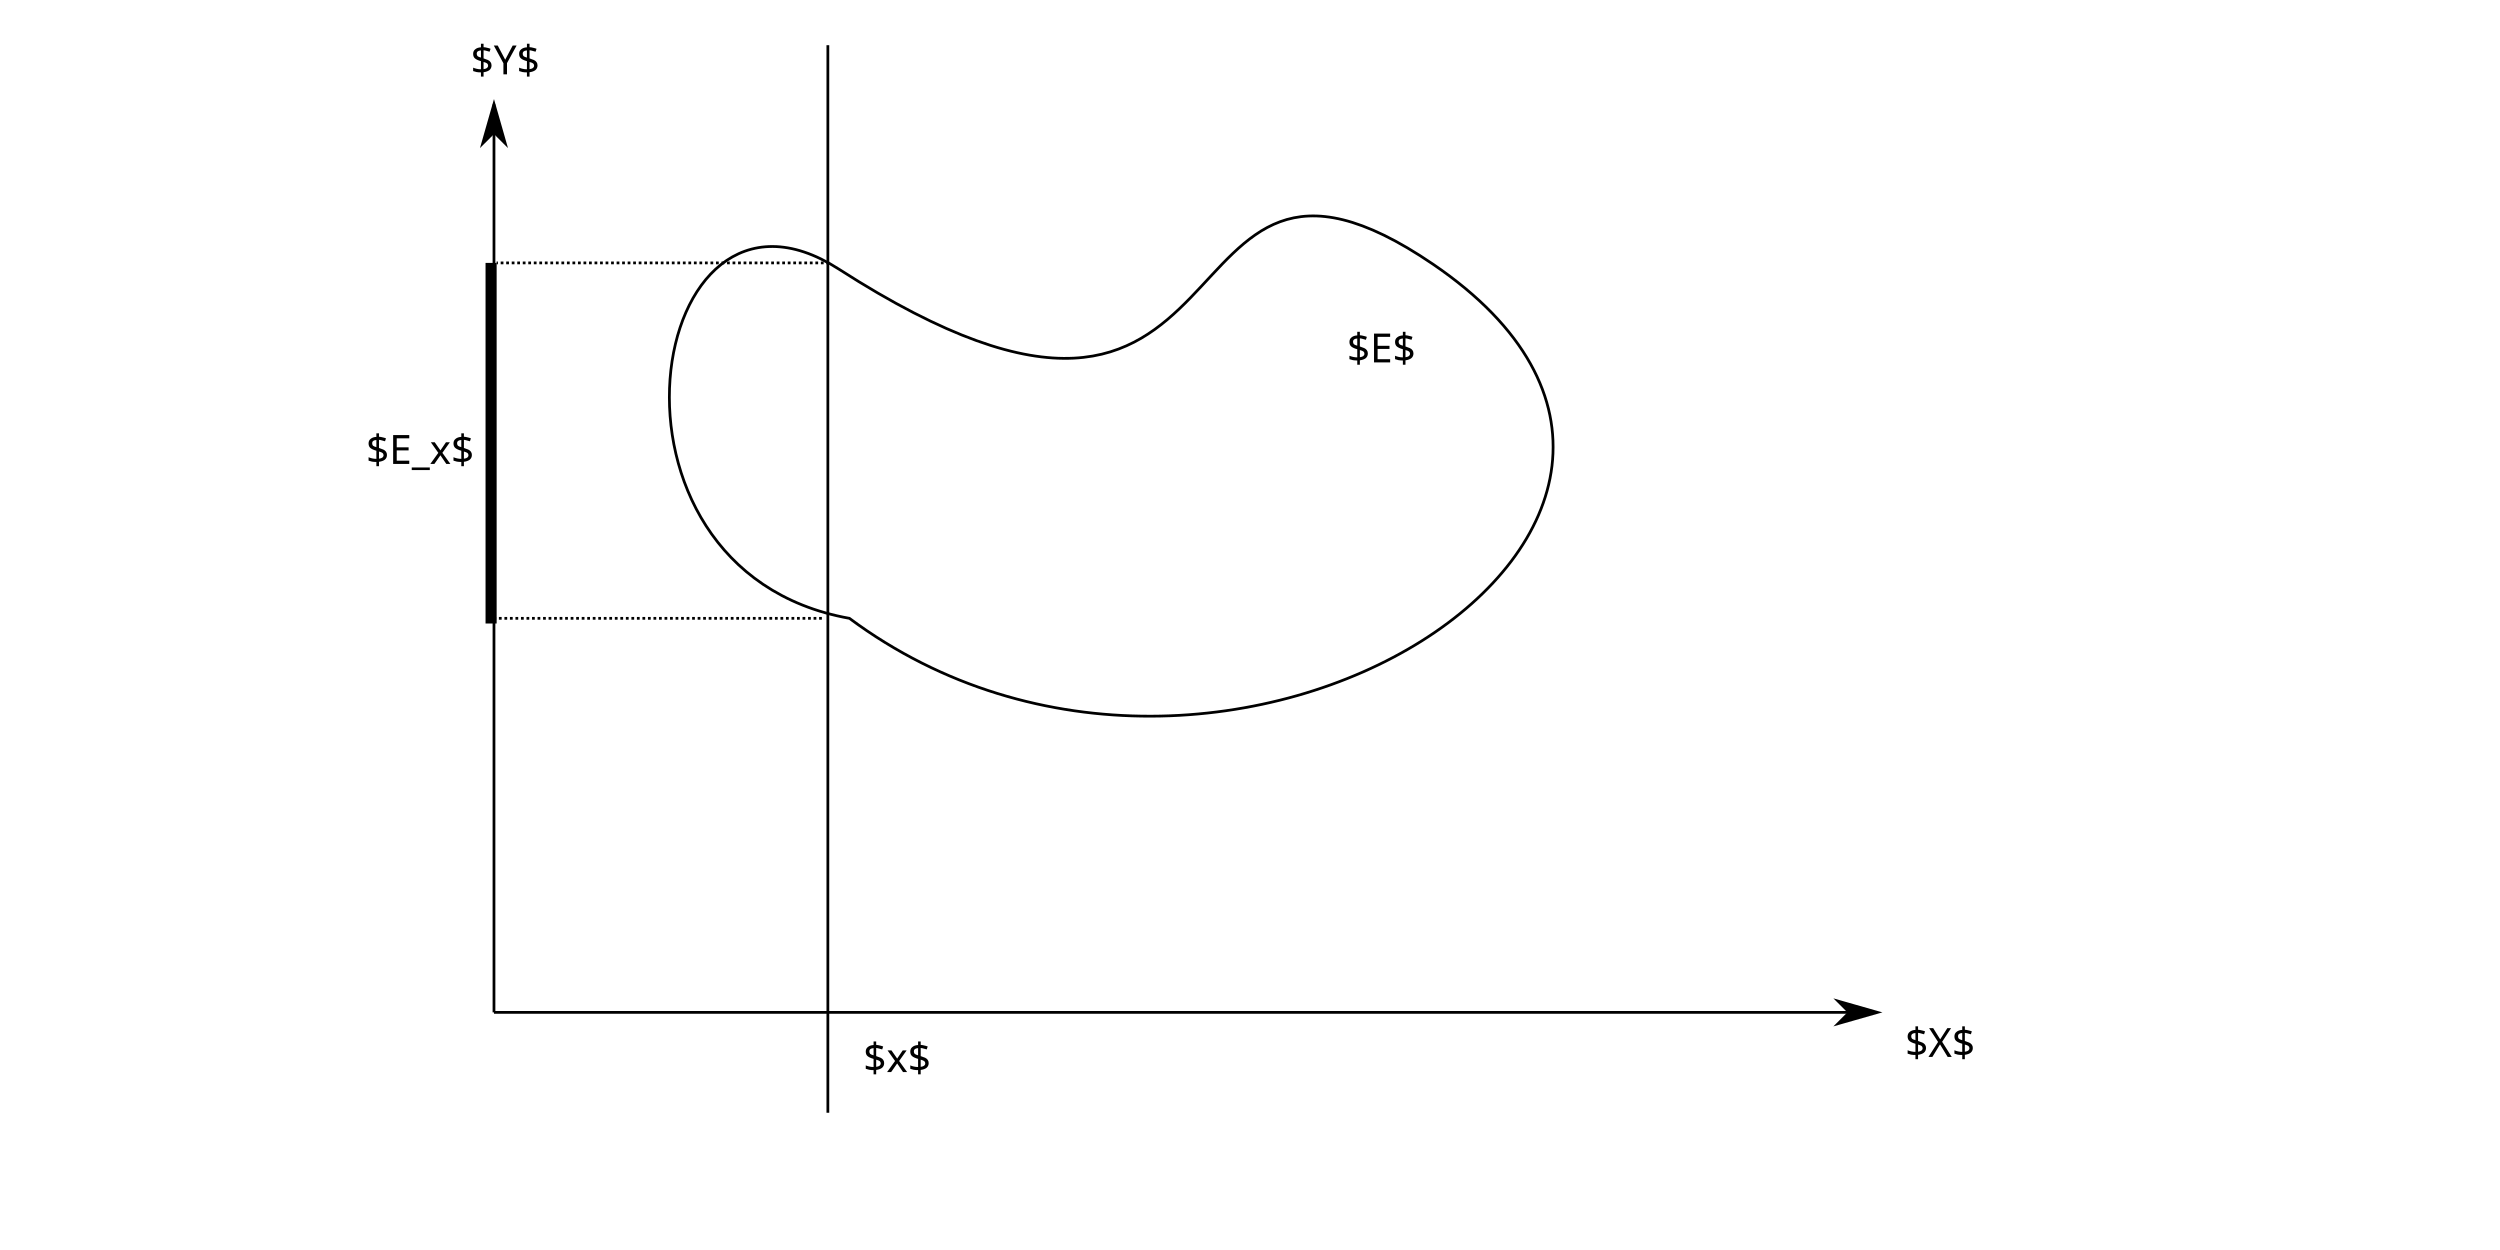
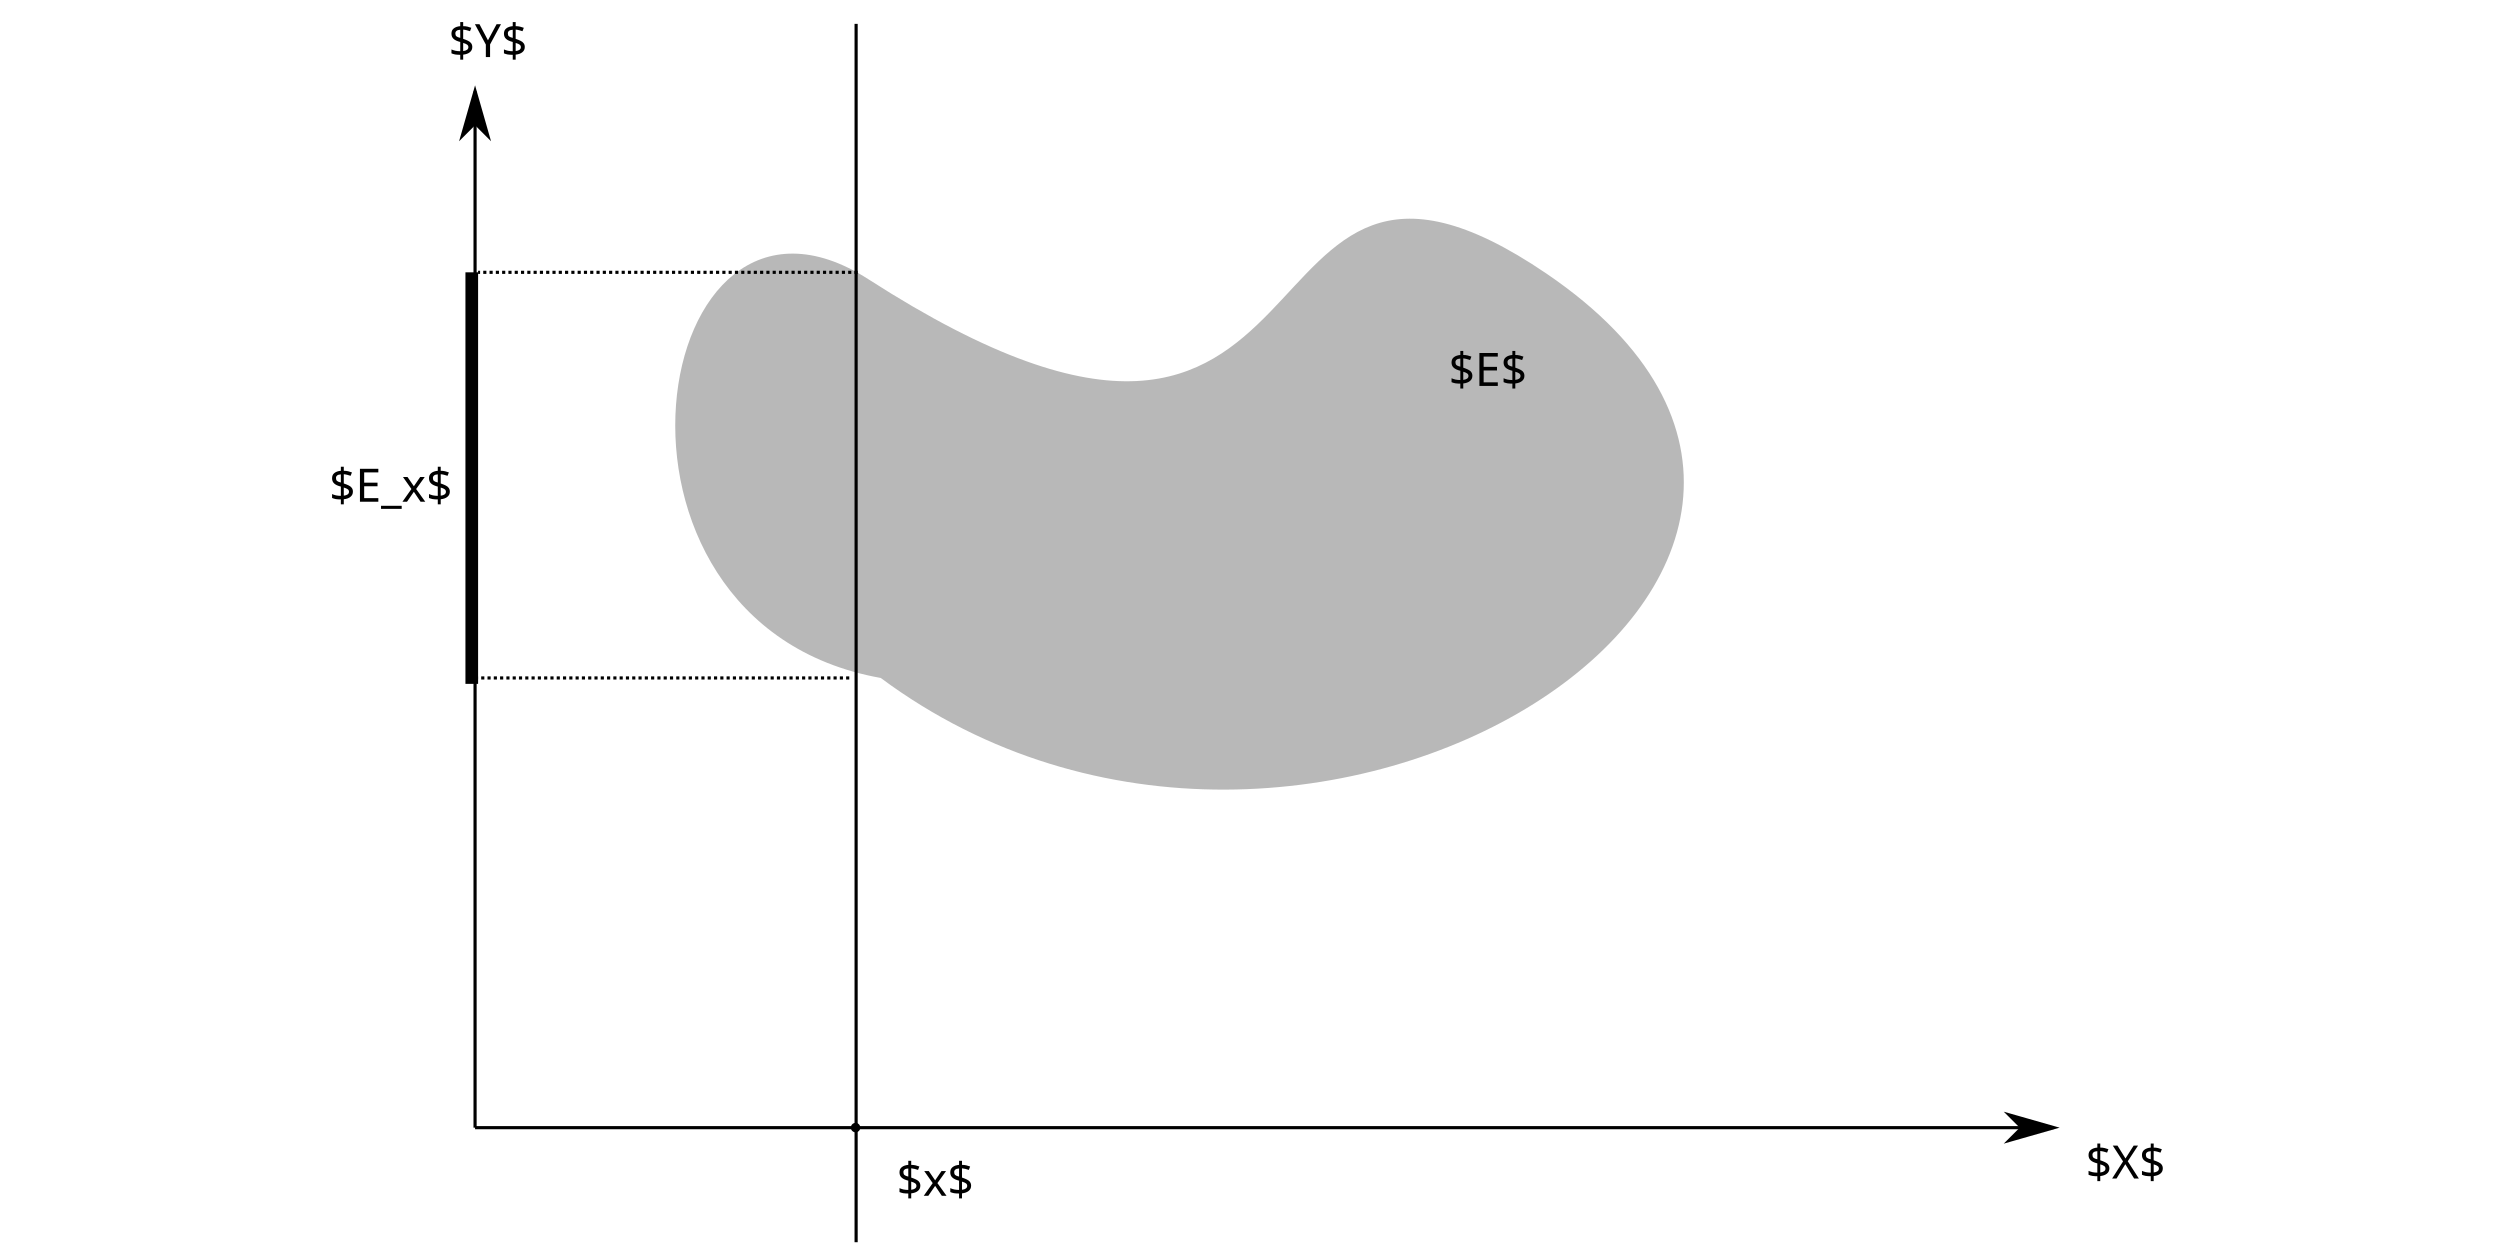
<svg xmlns="http://www.w3.org/2000/svg" width="240mm" height="120mm" viewBox="0 0 240 120" version="1.1" id="svg8">
  <defs id="defs2">
    <marker style="overflow:visible;" id="marker9253" refX="0.0" refY="0.0" orient="auto">
      <path transform="scale(0.8) rotate(180) translate(12.5,0)" style="fill-rule:evenodd;fill:context-stroke;stroke:context-stroke;stroke-width:1.0pt;" d="M 0.0,0.0 L 5.0,-5.0 L -12.5,0.0 L 5.0,5.0 L 0.0,0.0 z " id="path9251" />
    </marker>
    <marker style="overflow:visible;" id="Arrow1Lend" refX="0.0" refY="0.0" orient="auto">
      <path transform="scale(0.8) rotate(180) translate(12.5,0)" style="fill-rule:evenodd;fill:context-stroke;stroke:context-stroke;stroke-width:1.0pt;" d="M 0.0,0.0 L 5.0,-5.0 L -12.5,0.0 L 5.0,5.0 L 0.0,0.0 z " id="path8978" />
    </marker>
    <marker style="overflow:visible" id="Arrow1Lstart" refX="0.0" refY="0.0" orient="auto">
      <path transform="scale(0.8) translate(12.5,0)" style="fill-rule:evenodd;fill:context-stroke;stroke:context-stroke;stroke-width:1.0pt" d="M 0.0,0.0 L 5.0,-5.0 L -12.5,0.0 L 5.0,5.0 L 0.0,0.0 z " id="path8975" />
    </marker>
  </defs>
  <g id="layer1" transform="translate(0,-177)">
-     <path style="fill:none;stroke:#000000;stroke-width:0.265;stroke-linecap:butt;stroke-linejoin:miter;stroke-opacity:1;stroke-miterlimit:4;stroke-dasharray:none;marker-end:url(#Arrow1Lend)" d="M 47.422,274.188 H 180.2" id="path856" />
-     <path style="fill:none;stroke:#000000;stroke-width:0.265px;stroke-linecap:butt;stroke-linejoin:miter;stroke-opacity:1;marker-end:url(#marker9253)" d="M 47.422,274.188 V 187.023" id="path858" />
-     <path style="fill:none;stroke:#000000;stroke-width:0.265px;stroke-linecap:butt;stroke-linejoin:miter;stroke-opacity:1" d="m 81.544,236.36 c -26.083,-4.665 -19.494,-45.414 -1.027,-33.533 41.5,26.7 29.54,-19.201 57.057,-0.461 35.827,24.399 -20.071,60.717 -56.029,33.994 z" id="path860" />
-     <text xml:space="preserve" style="font-size:3.881px;line-height:1.25;font-family:sans-serif;-inkscape-font-specification:'sans-serif, Normal';stroke-width:0.265" x="182.898" y="278.465" id="text2404">
-       <tspan id="tspan2402" style="stroke-width:0.265" x="182.898" y="278.465">$X$</tspan>
+     <path style="fill:none;stroke:#000000;stroke-width:0.302;stroke-linecap:butt;stroke-linejoin:miter;stroke-miterlimit:4;stroke-dasharray:none;stroke-opacity:1;marker-end:url(#Arrow1Lend)" d="M 45.606,285.256 H 197.14" id="path856" />
+     <path style="fill:none;stroke:#000000;stroke-width:0.302px;stroke-linecap:butt;stroke-linejoin:miter;stroke-opacity:1;marker-end:url(#marker9253)" d="M 45.606,285.256 V 185.778" id="path858" />
+     <path style="fill:#000000;fill-opacity:0.28;stroke:none;stroke-width:0;stroke-linecap:butt;stroke-linejoin:miter;stroke-opacity:1;stroke-miterlimit:4;stroke-dasharray:none" d="m 84.549,242.084 c -29.768,-5.325 -22.248,-51.829 -1.172,-38.27 47.362,30.472 33.713,-21.914 65.117,-0.527 40.888,27.846 -22.907,69.294 -63.944,38.796 z" id="path860" />
+     <text xml:space="preserve" style="font-size:4.429px;line-height:1.25;font-family:sans-serif;-inkscape-font-specification:'sans-serif, Normal';stroke-width:0.302" x="200.22" y="290.137" id="text2404">
+       <tspan id="tspan2402" style="stroke-width:0.302" x="200.22" y="290.137">$X$</tspan>
    </text>
-     <text xml:space="preserve" style="font-size:3.881px;line-height:1.25;font-family:sans-serif;-inkscape-font-specification:'sans-serif, Normal';stroke-width:0.265" x="45.189" y="184.135" id="text12519">
-       <tspan id="tspan12517" style="stroke-width:0.265" x="45.189" y="184.135">$Y$</tspan>
+     <text xml:space="preserve" style="font-size:4.429px;line-height:1.25;font-family:sans-serif;-inkscape-font-specification:'sans-serif, Normal';stroke-width:0.302" x="43.057" y="182.482" id="text12519">
+       <tspan id="tspan12517" style="stroke-width:0.302" x="43.057" y="182.482">$Y$</tspan>
    </text>
-     <path style="fill:none;stroke:#000000;stroke-width:0.265px;stroke-linecap:butt;stroke-linejoin:miter;stroke-opacity:1" d="M 79.475,181.339 V 283.824" id="path20890" />
-     <text xml:space="preserve" style="font-size:3.881px;line-height:1.25;font-family:sans-serif;-inkscape-font-specification:'sans-serif, Normal';stroke-width:0.265" x="82.879" y="279.919" id="text22434">
-       <tspan id="tspan22432" style="stroke-width:0.265" x="82.879" y="279.919">$x$</tspan>
+     <path style="fill:none;stroke:#000000;stroke-width:0.302px;stroke-linecap:butt;stroke-linejoin:miter;stroke-opacity:1" d="M 82.187,179.291 V 296.253" id="path20890" />
+     <text xml:space="preserve" style="font-size:4.429px;line-height:1.25;font-family:sans-serif;-inkscape-font-specification:'sans-serif, Normal';stroke-width:0.302" x="86.072" y="291.797" id="text22434">
+       <tspan id="tspan22432" style="stroke-width:0.302" x="86.072" y="291.797">$x$</tspan>
    </text>
-     <path style="fill:none;stroke:#000000;stroke-width:0.265;stroke-linecap:butt;stroke-linejoin:miter;stroke-opacity:1;stroke-miterlimit:4;stroke-dasharray:0.265,0.265;stroke-dashoffset:0" d="M 79.6,202.239 H 47.674" id="path26135" />
-     <path style="fill:none;stroke:#000000;stroke-width:0.265;stroke-linecap:butt;stroke-linejoin:miter;stroke-miterlimit:4;stroke-dasharray:0.265, 0.265;stroke-dashoffset:0;stroke-opacity:1" d="M 78.899,236.36 H 46.973" id="path26135-3" />
-     <path style="fill:none;stroke:#000000;stroke-width:1.065;stroke-linecap:butt;stroke-linejoin:miter;stroke-miterlimit:4;stroke-dasharray:none;stroke-opacity:1" d="m 47.145,202.239 v 34.618" id="path26830" />
-     <text xml:space="preserve" style="font-size:3.881px;line-height:1.25;font-family:sans-serif;-inkscape-font-specification:'sans-serif, Normal';stroke-width:0.265" x="35.147" y="221.534" id="text28058">
-       <tspan id="tspan28056" style="stroke-width:0.265" x="35.147" y="221.534">$E_x$</tspan>
+     <path style="fill:none;stroke:#000000;stroke-width:0.302;stroke-linecap:butt;stroke-linejoin:miter;stroke-miterlimit:4;stroke-dasharray:0.302, 0.302;stroke-dashoffset:0;stroke-opacity:1" d="M 82.329,203.143 H 45.894" id="path26135" />
+     <path style="fill:none;stroke:#000000;stroke-width:0.302;stroke-linecap:butt;stroke-linejoin:miter;stroke-miterlimit:4;stroke-dasharray:0.302, 0.302;stroke-dashoffset:0;stroke-opacity:1" d="M 81.529,242.084 H 45.094" id="path26135-3" />
+     <path style="fill:none;stroke:#000000;stroke-width:1.215;stroke-linecap:butt;stroke-linejoin:miter;stroke-miterlimit:4;stroke-dasharray:none;stroke-opacity:1" d="m 45.29,203.143 v 39.508" id="path26830" />
+     <text xml:space="preserve" style="font-size:4.429px;line-height:1.25;font-family:sans-serif;-inkscape-font-specification:'sans-serif, Normal';stroke-width:0.302" x="31.597" y="225.165" id="text28058">
+       <tspan id="tspan28056" style="stroke-width:0.302" x="31.597" y="225.165">$E_x$</tspan>
    </text>
-     <text xml:space="preserve" style="font-size:3.881px;line-height:1.25;font-family:sans-serif;-inkscape-font-specification:'sans-serif, Normal';stroke-width:0.265" x="129.313" y="211.793" id="text3460">
-       <tspan id="tspan3458" style="stroke-width:0.265" x="129.313" y="211.793">$E$</tspan>
+     <text xml:space="preserve" style="font-size:4.429px;line-height:1.25;font-family:sans-serif;-inkscape-font-specification:'sans-serif, Normal';stroke-width:0.302" x="139.065" y="214.047" id="text3460">
+       <tspan id="tspan3458" style="stroke-width:0.302" x="139.065" y="214.047">$E$</tspan>
    </text>
+     <circle id="path2960" style="fill:#000000;stroke:none;stroke-width:0.302" cx="82.135" cy="285.25" r="0.453" />
  </g>
</svg>
